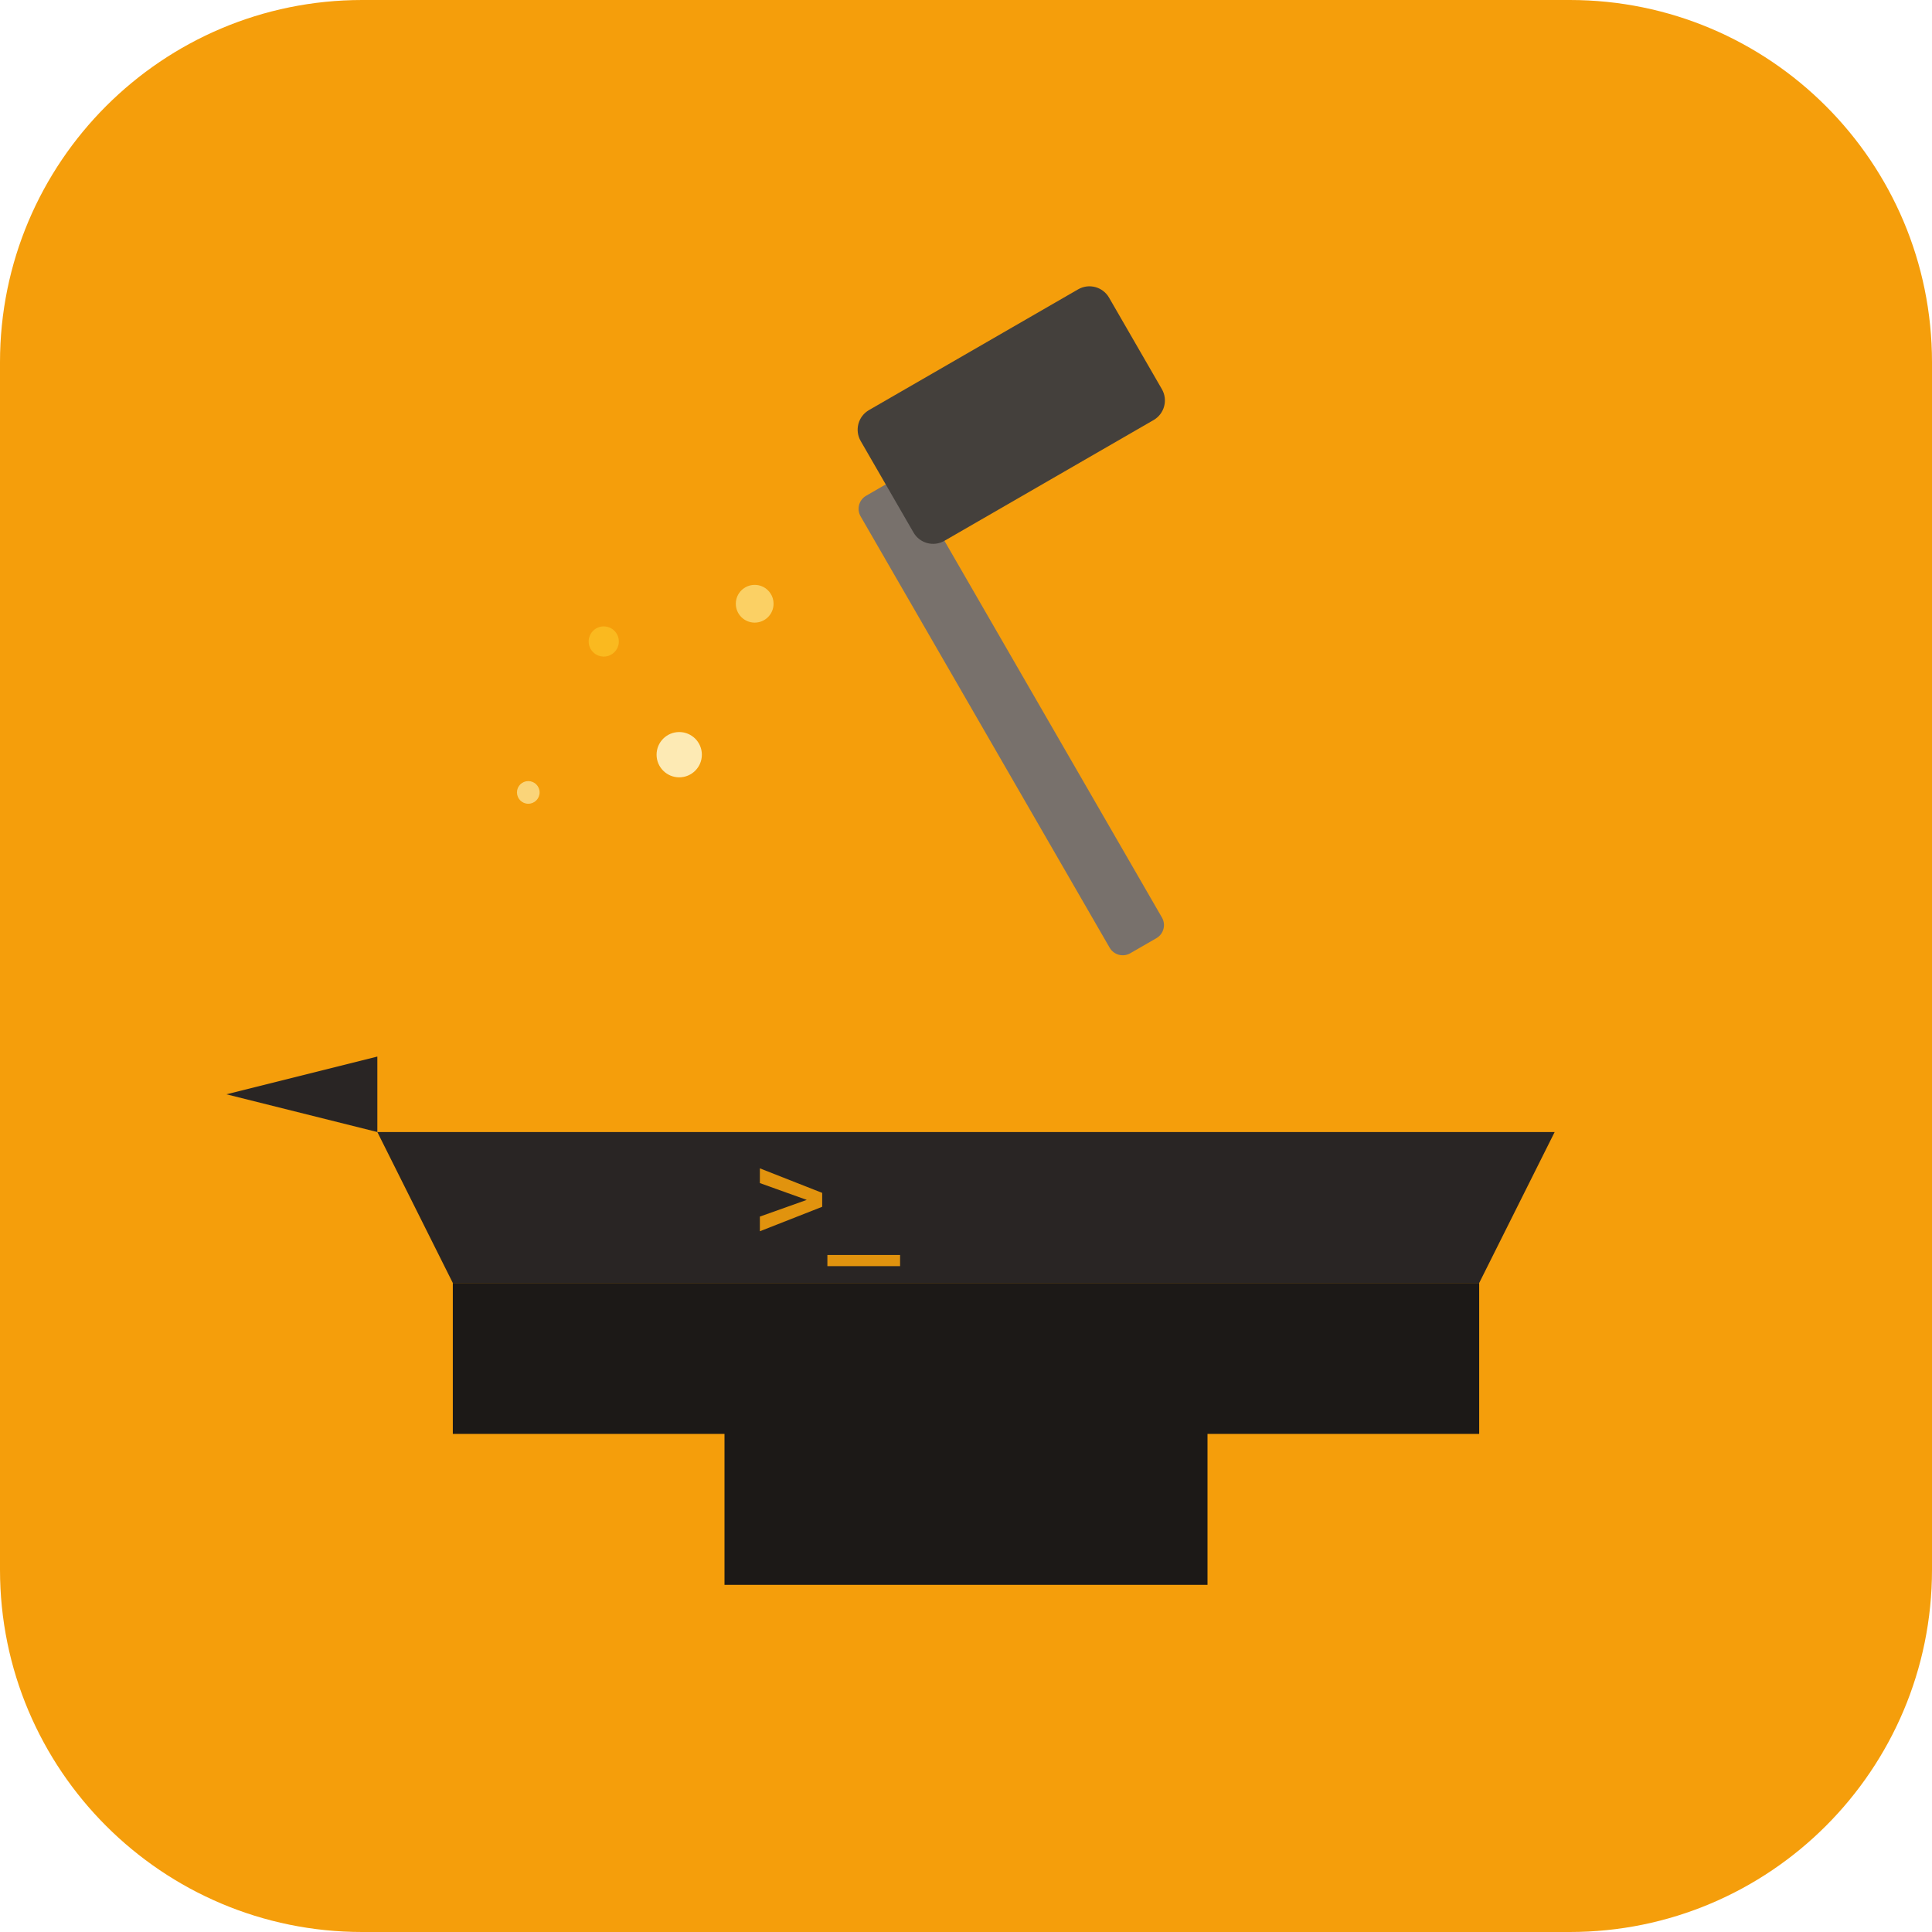
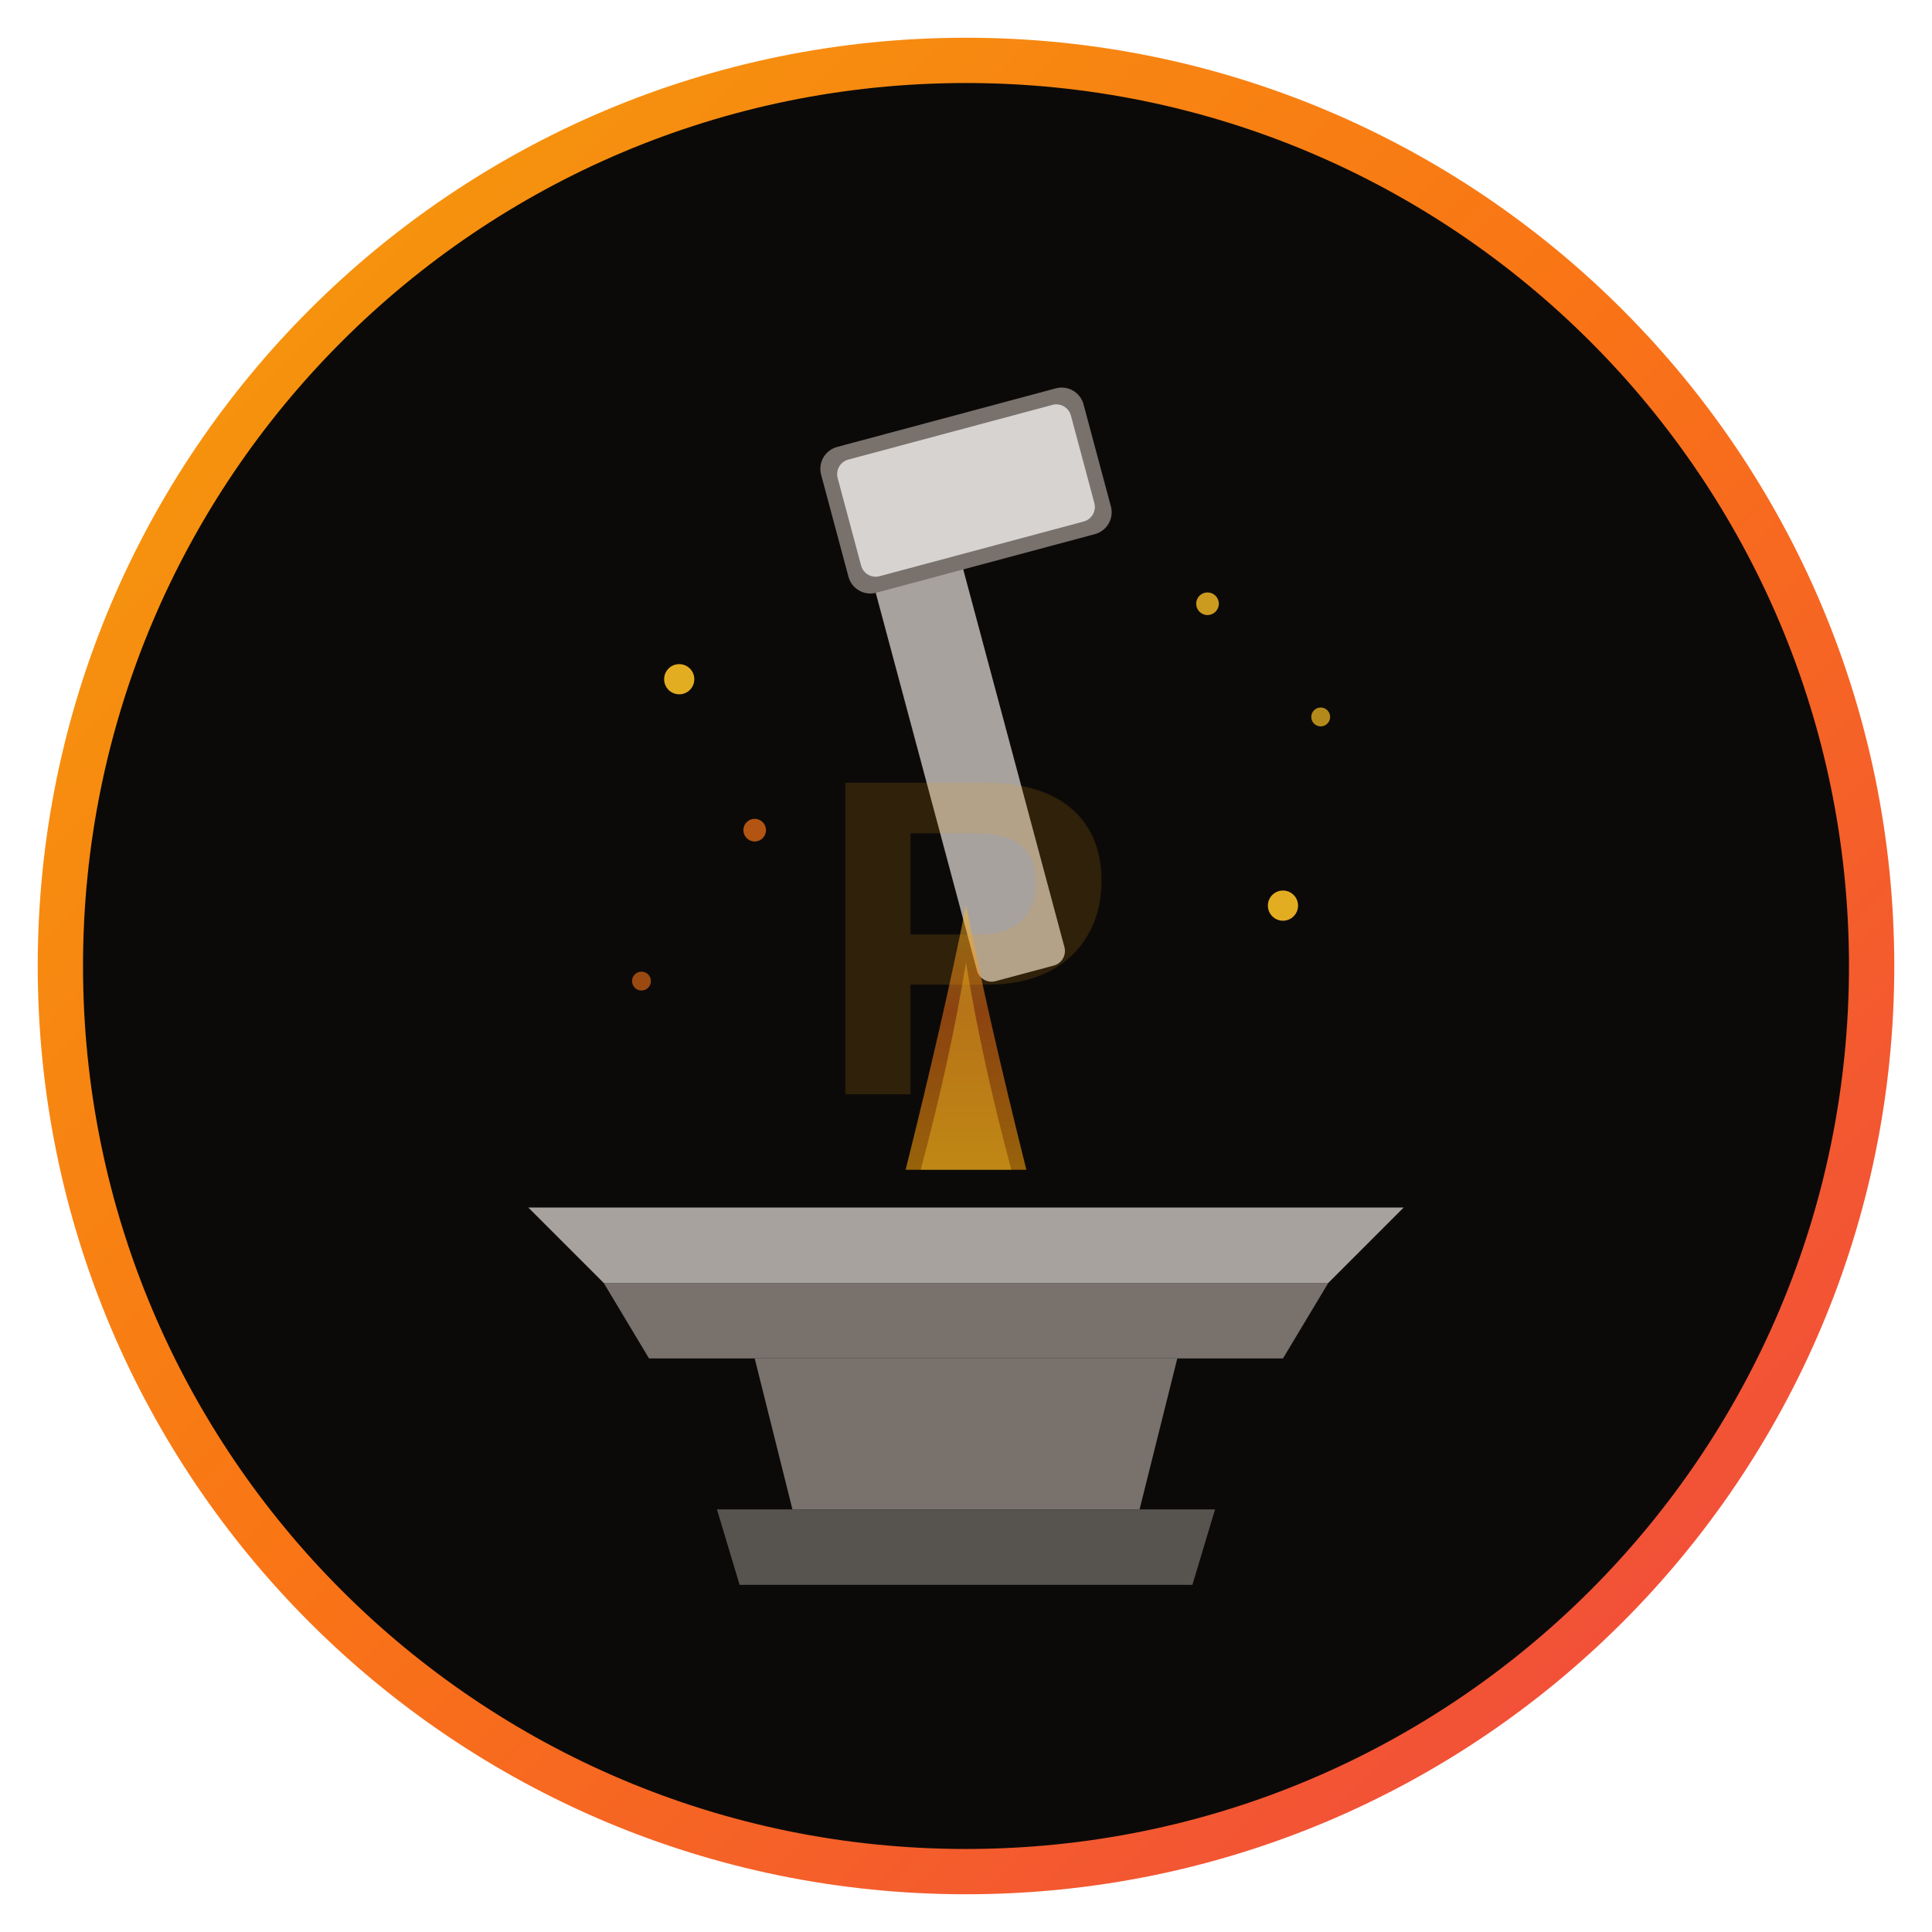
- <svg xmlns="http://www.w3.org/2000/svg" viewBox="0 0 512 512" width="512" height="512">
-   <rect width="512" height="512" rx="96" fill="#f59e0b" />
-   <path d="M120 340 L392 340 L392 380 L320 380 L320 420 L192 420 L192 380 L120 380 Z" fill="#1c1917" />
-   <path d="M100 300 L412 300 L392 340 L120 340 Z" fill="#292524" />
-   <path d="M100 300 L100 280 L60 290 L100 300 Z" fill="#292524" />
-   <rect x="260" y="120" width="16" height="140" rx="4" fill="#78716c" transform="rotate(-30, 268, 190)" />
-   <rect x="230" y="90" width="76" height="40" rx="6" fill="#44403c" transform="rotate(-30, 268, 110)" />
-   <circle cx="180" cy="200" r="6" fill="#fef3c7" opacity="0.9" />
-   <circle cx="160" cy="170" r="4" fill="#fbbf24" opacity="0.8" />
-   <circle cx="200" cy="160" r="5" fill="#fde68a" opacity="0.7" />
-   <circle cx="140" cy="210" r="3" fill="#fef9c3" opacity="0.6" />
-   <text x="200" y="328" font-family="monospace" font-size="32" font-weight="bold" fill="#f59e0b" opacity="0.9">&gt;_</text>
+ <svg xmlns="http://www.w3.org/2000/svg" viewBox="0 0 512 512">
+   <defs>
+     <linearGradient id="forge-grad" x1="0%" y1="0%" x2="100%" y2="100%">
+       <stop offset="0%" style="stop-color:#f59e0b;stop-opacity:1" />
+       <stop offset="50%" style="stop-color:#f97316;stop-opacity:1" />
+       <stop offset="100%" style="stop-color:#ef4444;stop-opacity:1" />
+     </linearGradient>
+     <linearGradient id="flame-grad" x1="0%" y1="100%" x2="0%" y2="0%">
+       <stop offset="0%" style="stop-color:#f59e0b;stop-opacity:1" />
+       <stop offset="60%" style="stop-color:#f97316;stop-opacity:0.9" />
+       <stop offset="100%" style="stop-color:#fbbf24;stop-opacity:0.8" />
+     </linearGradient>
+   </defs>
+   <circle cx="256" cy="256" r="240" fill="#0c0a09" stroke="url(#forge-grad)" stroke-width="12" />
+   <path d="M160 340 L352 340 L340 360 L172 360 Z" fill="#78716c" />
+   <path d="M140 320 L372 320 L352 340 L160 340 Z" fill="#a8a29e" />
+   <path d="M200 360 L312 360 L302 400 L210 400 Z" fill="#78716c" />
+   <path d="M190 400 L322 400 L316 420 L196 420 Z" fill="#57534e" />
+   <rect x="244" y="140" width="24" height="120" rx="4" fill="#a8a29e" transform="rotate(-15, 256, 200)" />
+   <rect x="220" y="110" width="72" height="40" rx="6" fill="#78716c" transform="rotate(-15, 256, 130)" />
+   <rect x="224" y="114" width="64" height="32" rx="4" fill="#d6d3d1" transform="rotate(-15, 256, 130)" />
+   <circle cx="180" cy="180" r="4" fill="#fbbf24" opacity="0.9" />
+   <circle cx="320" cy="160" r="3" fill="#fbbf24" opacity="0.8" />
+   <circle cx="200" cy="220" r="3" fill="#f97316" opacity="0.7" />
+   <circle cx="340" cy="240" r="4" fill="#fbbf24" opacity="0.9" />
+   <circle cx="170" cy="260" r="2.5" fill="#f97316" opacity="0.6" />
+   <circle cx="350" cy="190" r="2.5" fill="#fbbf24" opacity="0.7" />
+   <path d="M240 310 Q250 270 256 240 Q262 270 272 310 Z" fill="url(#flame-grad)" opacity="0.6" />
+   <path d="M244 310 Q252 280 256 255 Q260 280 268 310 Z" fill="#fbbf24" opacity="0.4" />
+   <text x="256" y="290" text-anchor="middle" font-family="Arial Black, Arial" font-size="120" font-weight="900" fill="#f59e0b" opacity="0.15">P</text>
</svg>
